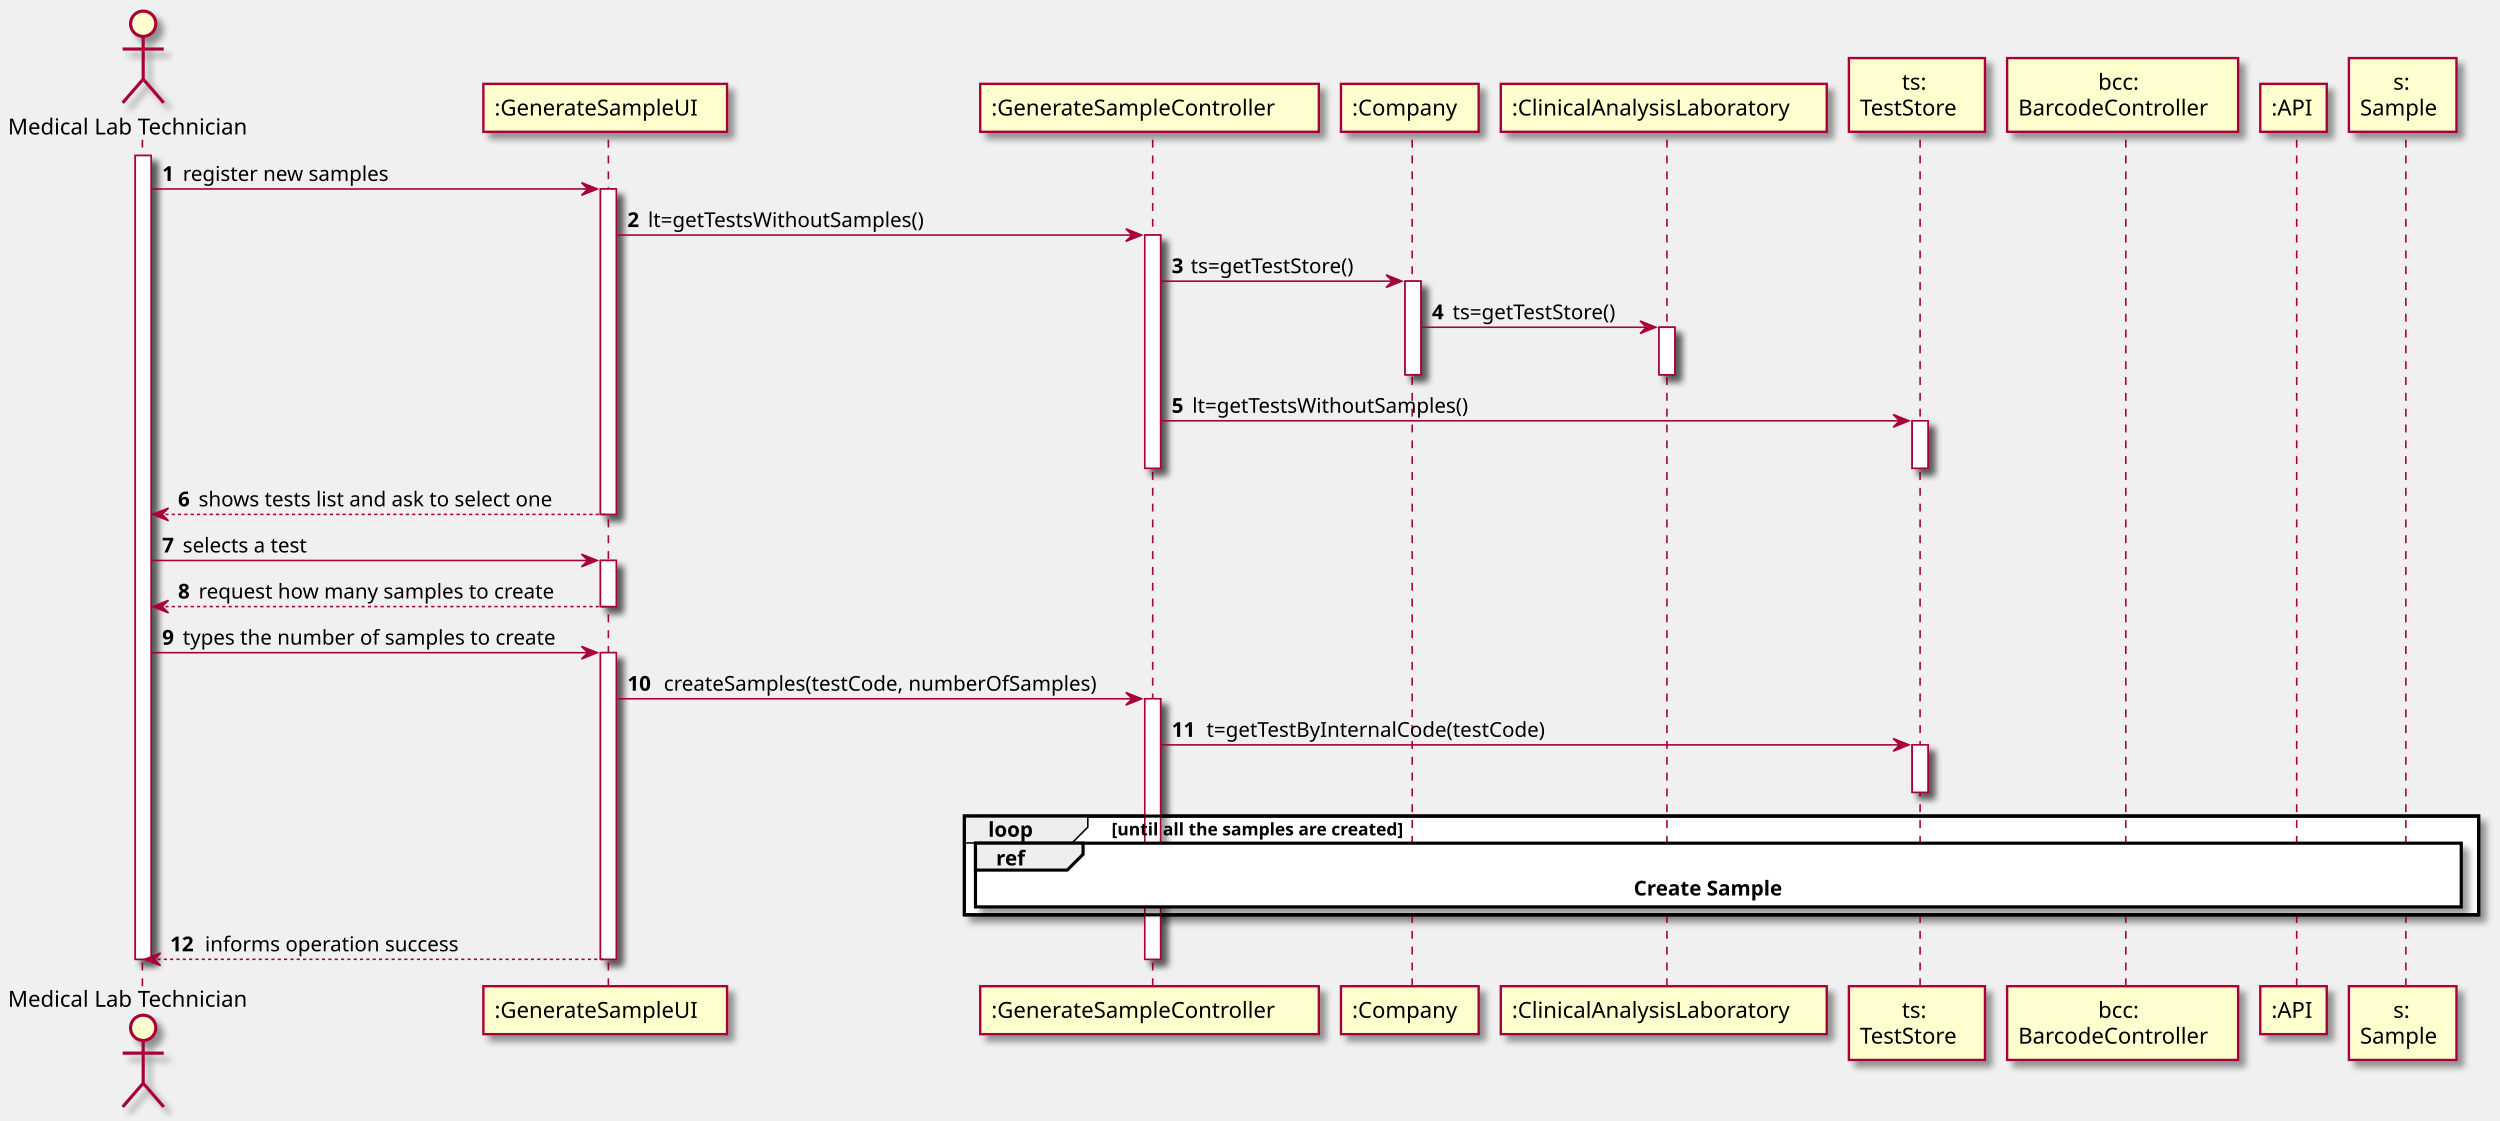
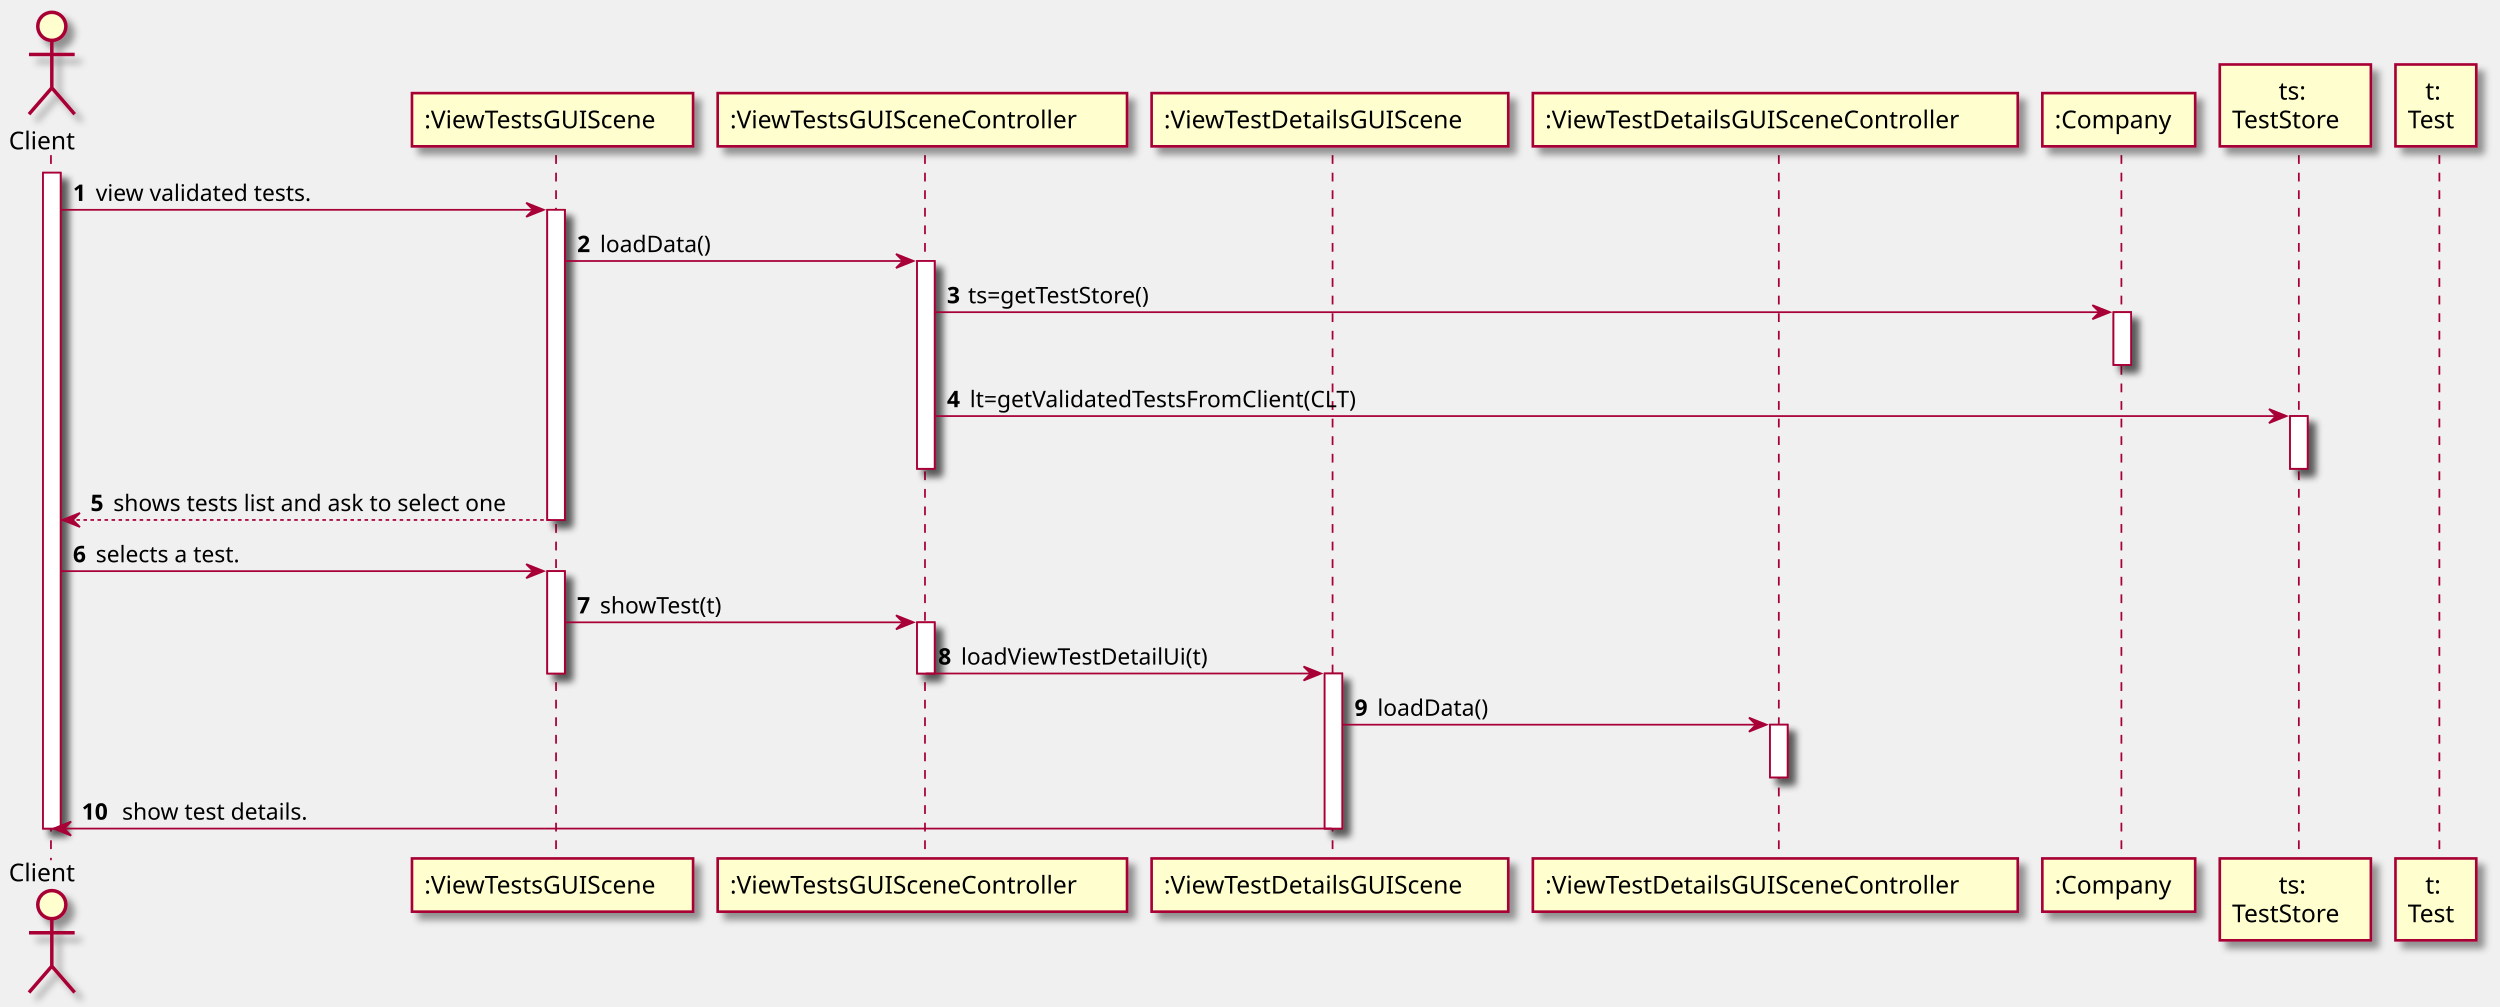
- <svg xmlns="http://www.w3.org/2000/svg" contentScriptType="application/ecmascript" contentStyleType="text/css" height="708px" preserveAspectRatio="none" style="width:1580px;height:708px;background:#FFFFFF;" version="1.1" viewBox="0 0 1580 708" width="1580px" zoomAndPan="magnify">
+ <svg xmlns="http://www.w3.org/2000/svg" contentScriptType="application/ecmascript" contentStyleType="text/css" height="573px" preserveAspectRatio="none" style="width:1423px;height:573px;background:#FFFFFF;" version="1.1" viewBox="0 0 1423 573" width="1423px" zoomAndPan="magnify">
  <defs>
-     <filter height="300%" id="f1cag9gvpt65w8" width="300%" x="-1" y="-1">
+     <filter height="300%" id="f1392zudvyxl4o" width="300%" x="-1" y="-1">
      <feGaussianBlur result="blurOut" stdDeviation="2.0" />
      <feColorMatrix in="blurOut" result="blurOut2" type="matrix" values="0 0 0 0 0 0 0 0 0 0 0 0 0 0 0 0 0 0 .4 0" />
      <feOffset dx="4.0" dy="4.0" in="blurOut2" result="blurOut3" />
      <feBlend in="SourceGraphic" in2="blurOut3" mode="normal" />
    </filter>
  </defs>
  <g>
-     <rect fill="#FFFFFF" filter="url(#f1cag9gvpt65w8)" height="507.992" style="stroke:#A80036;stroke-width:1.0;" width="10" x="85.5" y="98.297" />
-     <rect fill="#FFFFFF" filter="url(#f1cag9gvpt65w8)" height="205.664" style="stroke:#A80036;stroke-width:1.0;" width="10" x="379.5" y="119.43" />
-     <rect fill="#FFFFFF" filter="url(#f1cag9gvpt65w8)" height="29.133" style="stroke:#A80036;stroke-width:1.0;" width="10" x="379.5" y="354.227" />
-     <rect fill="#FFFFFF" filter="url(#f1cag9gvpt65w8)" height="193.797" style="stroke:#A80036;stroke-width:1.0;" width="10" x="379.5" y="412.492" />
-     <rect fill="#FFFFFF" filter="url(#f1cag9gvpt65w8)" height="147.398" style="stroke:#A80036;stroke-width:1.0;" width="10" x="723.5" y="148.562" />
-     <rect fill="#FFFFFF" filter="url(#f1cag9gvpt65w8)" height="164.664" style="stroke:#A80036;stroke-width:1.0;" width="10" x="723.5" y="441.625" />
-     <rect fill="#FFFFFF" filter="url(#f1cag9gvpt65w8)" height="59.133" style="stroke:#A80036;stroke-width:1.0;" width="10" x="888" y="177.695" />
-     <rect fill="#FFFFFF" filter="url(#f1cag9gvpt65w8)" height="30" style="stroke:#A80036;stroke-width:1.0;" width="10" x="1048.5" y="206.828" />
-     <rect fill="#FFFFFF" filter="url(#f1cag9gvpt65w8)" height="30" style="stroke:#A80036;stroke-width:1.0;" width="10" x="1208.5" y="265.961" />
-     <rect fill="#FFFFFF" filter="url(#f1cag9gvpt65w8)" height="30" style="stroke:#A80036;stroke-width:1.0;" width="10" x="1208.5" y="470.758" />
-     <rect fill="#FFFFFF" filter="url(#f1cag9gvpt65w8)" height="62.398" style="stroke:#000000;stroke-width:2.0;" width="957" x="609.5" y="515.758" />
-     <line style="stroke:#A80036;stroke-width:1.0;stroke-dasharray:5.0,5.0;" x1="90" x2="90" y1="88.297" y2="624.289" />
-     <line style="stroke:#A80036;stroke-width:1.0;stroke-dasharray:5.0,5.0;" x1="384.5" x2="384.5" y1="88.297" y2="624.289" />
-     <line style="stroke:#A80036;stroke-width:1.0;stroke-dasharray:5.0,5.0;" x1="728.5" x2="728.5" y1="88.297" y2="624.289" />
-     <line style="stroke:#A80036;stroke-width:1.0;stroke-dasharray:5.0,5.0;" x1="892.5" x2="892.5" y1="88.297" y2="624.289" />
-     <line style="stroke:#A80036;stroke-width:1.0;stroke-dasharray:5.0,5.0;" x1="1053.5" x2="1053.5" y1="88.297" y2="624.289" />
-     <line style="stroke:#A80036;stroke-width:1.0;stroke-dasharray:5.0,5.0;" x1="1213.5" x2="1213.5" y1="88.297" y2="624.289" />
-     <line style="stroke:#A80036;stroke-width:1.0;stroke-dasharray:5.0,5.0;" x1="1343.5" x2="1343.5" y1="88.297" y2="624.289" />
-     <line style="stroke:#A80036;stroke-width:1.0;stroke-dasharray:5.0,5.0;" x1="1451.5" x2="1451.5" y1="88.297" y2="624.289" />
-     <line style="stroke:#A80036;stroke-width:1.0;stroke-dasharray:5.0,5.0;" x1="1520.5" x2="1520.5" y1="88.297" y2="624.289" />
-     <text fill="#000000" font-family="sans-serif" font-size="14" lengthAdjust="spacing" textLength="165" x="5" y="84.995">Medical Lab Technician</text>
-     <ellipse cx="90.5" cy="15" fill="#FEFECE" filter="url(#f1cag9gvpt65w8)" rx="8" ry="8" style="stroke:#A80036;stroke-width:2.0;" />
-     <path d="M90.5,23 L90.5,50 M77.5,31 L103.5,31 M90.5,50 L77.5,65 M90.5,50 L103.5,65 " fill="none" filter="url(#f1cag9gvpt65w8)" style="stroke:#A80036;stroke-width:2.0;" />
-     <text fill="#000000" font-family="sans-serif" font-size="14" lengthAdjust="spacing" textLength="165" x="5" y="636.284">Medical Lab Technician</text>
-     <ellipse cx="90.5" cy="649.586" fill="#FEFECE" filter="url(#f1cag9gvpt65w8)" rx="8" ry="8" style="stroke:#A80036;stroke-width:2.0;" />
-     <path d="M90.5,657.586 L90.5,684.586 M77.5,665.586 L103.5,665.586 M90.5,684.586 L77.5,699.586 M90.5,684.586 L103.5,699.586 " fill="none" filter="url(#f1cag9gvpt65w8)" style="stroke:#A80036;stroke-width:2.0;" />
-     <rect fill="#FEFECE" filter="url(#f1cag9gvpt65w8)" height="30.297" style="stroke:#A80036;stroke-width:1.5;" width="154" x="305.5" y="53" />
-     <text fill="#000000" font-family="sans-serif" font-size="14" lengthAdjust="spacing" textLength="140" x="312.5" y="72.995">:GenerateSampleUI</text>
-     <rect fill="#FEFECE" filter="url(#f1cag9gvpt65w8)" height="30.297" style="stroke:#A80036;stroke-width:1.5;" width="154" x="305.5" y="623.289" />
-     <text fill="#000000" font-family="sans-serif" font-size="14" lengthAdjust="spacing" textLength="140" x="312.5" y="643.284">:GenerateSampleUI</text>
-     <rect fill="#FEFECE" filter="url(#f1cag9gvpt65w8)" height="30.297" style="stroke:#A80036;stroke-width:1.5;" width="214" x="619.5" y="53" />
-     <text fill="#000000" font-family="sans-serif" font-size="14" lengthAdjust="spacing" textLength="200" x="626.5" y="72.995">:GenerateSampleController</text>
-     <rect fill="#FEFECE" filter="url(#f1cag9gvpt65w8)" height="30.297" style="stroke:#A80036;stroke-width:1.5;" width="214" x="619.5" y="623.289" />
-     <text fill="#000000" font-family="sans-serif" font-size="14" lengthAdjust="spacing" textLength="200" x="626.5" y="643.284">:GenerateSampleController</text>
-     <rect fill="#FEFECE" filter="url(#f1cag9gvpt65w8)" height="30.297" style="stroke:#A80036;stroke-width:1.5;" width="87" x="847.5" y="53" />
-     <text fill="#000000" font-family="sans-serif" font-size="14" lengthAdjust="spacing" textLength="73" x="854.5" y="72.995">:Company</text>
-     <rect fill="#FEFECE" filter="url(#f1cag9gvpt65w8)" height="30.297" style="stroke:#A80036;stroke-width:1.5;" width="87" x="847.5" y="623.289" />
-     <text fill="#000000" font-family="sans-serif" font-size="14" lengthAdjust="spacing" textLength="73" x="854.5" y="643.284">:Company</text>
-     <rect fill="#FEFECE" filter="url(#f1cag9gvpt65w8)" height="30.297" style="stroke:#A80036;stroke-width:1.5;" width="206" x="948.5" y="53" />
-     <text fill="#000000" font-family="sans-serif" font-size="14" lengthAdjust="spacing" textLength="192" x="955.5" y="72.995">:ClinicalAnalysisLaboratory</text>
-     <rect fill="#FEFECE" filter="url(#f1cag9gvpt65w8)" height="30.297" style="stroke:#A80036;stroke-width:1.5;" width="206" x="948.5" y="623.289" />
-     <text fill="#000000" font-family="sans-serif" font-size="14" lengthAdjust="spacing" textLength="192" x="955.5" y="643.284">:ClinicalAnalysisLaboratory</text>
-     <rect fill="#FEFECE" filter="url(#f1cag9gvpt65w8)" height="46.594" style="stroke:#A80036;stroke-width:1.5;" width="86" x="1168.5" y="36.703" />
-     <text fill="#000000" font-family="sans-serif" font-size="14" lengthAdjust="spacing" textLength="19" x="1202" y="56.698">ts:</text>
-     <text fill="#000000" font-family="sans-serif" font-size="14" lengthAdjust="spacing" textLength="72" x="1175.5" y="72.995">TestStore</text>
-     <rect fill="#FEFECE" filter="url(#f1cag9gvpt65w8)" height="46.594" style="stroke:#A80036;stroke-width:1.5;" width="86" x="1168.5" y="623.289" />
-     <text fill="#000000" font-family="sans-serif" font-size="14" lengthAdjust="spacing" textLength="19" x="1202" y="643.284">ts:</text>
-     <text fill="#000000" font-family="sans-serif" font-size="14" lengthAdjust="spacing" textLength="72" x="1175.5" y="659.581">TestStore</text>
-     <rect fill="#FEFECE" filter="url(#f1cag9gvpt65w8)" height="46.594" style="stroke:#A80036;stroke-width:1.5;" width="146" x="1268.5" y="36.703" />
-     <text fill="#000000" font-family="sans-serif" font-size="14" lengthAdjust="spacing" textLength="31" x="1326" y="56.698">bcc:</text>
-     <text fill="#000000" font-family="sans-serif" font-size="14" lengthAdjust="spacing" textLength="132" x="1275.5" y="72.995">BarcodeController</text>
-     <rect fill="#FEFECE" filter="url(#f1cag9gvpt65w8)" height="46.594" style="stroke:#A80036;stroke-width:1.5;" width="146" x="1268.5" y="623.289" />
-     <text fill="#000000" font-family="sans-serif" font-size="14" lengthAdjust="spacing" textLength="31" x="1326" y="643.284">bcc:</text>
-     <text fill="#000000" font-family="sans-serif" font-size="14" lengthAdjust="spacing" textLength="132" x="1275.5" y="659.581">BarcodeController</text>
-     <rect fill="#FEFECE" filter="url(#f1cag9gvpt65w8)" height="30.297" style="stroke:#A80036;stroke-width:1.5;" width="42" x="1428.5" y="53" />
-     <text fill="#000000" font-family="sans-serif" font-size="14" lengthAdjust="spacing" textLength="28" x="1435.5" y="72.995">:API</text>
-     <rect fill="#FEFECE" filter="url(#f1cag9gvpt65w8)" height="30.297" style="stroke:#A80036;stroke-width:1.5;" width="42" x="1428.5" y="623.289" />
-     <text fill="#000000" font-family="sans-serif" font-size="14" lengthAdjust="spacing" textLength="28" x="1435.5" y="643.284">:API</text>
-     <rect fill="#FEFECE" filter="url(#f1cag9gvpt65w8)" height="46.594" style="stroke:#A80036;stroke-width:1.5;" width="68" x="1484.5" y="36.703" />
-     <text fill="#000000" font-family="sans-serif" font-size="14" lengthAdjust="spacing" textLength="12" x="1512.5" y="56.698">s:</text>
-     <text fill="#000000" font-family="sans-serif" font-size="14" lengthAdjust="spacing" textLength="54" x="1491.5" y="72.995">Sample</text>
-     <rect fill="#FEFECE" filter="url(#f1cag9gvpt65w8)" height="46.594" style="stroke:#A80036;stroke-width:1.5;" width="68" x="1484.5" y="623.289" />
-     <text fill="#000000" font-family="sans-serif" font-size="14" lengthAdjust="spacing" textLength="12" x="1512.5" y="643.284">s:</text>
-     <text fill="#000000" font-family="sans-serif" font-size="14" lengthAdjust="spacing" textLength="54" x="1491.5" y="659.581">Sample</text>
-     <rect fill="#FFFFFF" filter="url(#f1cag9gvpt65w8)" height="507.992" style="stroke:#A80036;stroke-width:1.0;" width="10" x="85.5" y="98.297" />
-     <rect fill="#FFFFFF" filter="url(#f1cag9gvpt65w8)" height="205.664" style="stroke:#A80036;stroke-width:1.0;" width="10" x="379.5" y="119.43" />
-     <rect fill="#FFFFFF" filter="url(#f1cag9gvpt65w8)" height="29.133" style="stroke:#A80036;stroke-width:1.0;" width="10" x="379.5" y="354.227" />
-     <rect fill="#FFFFFF" filter="url(#f1cag9gvpt65w8)" height="193.797" style="stroke:#A80036;stroke-width:1.0;" width="10" x="379.5" y="412.492" />
-     <rect fill="#FFFFFF" filter="url(#f1cag9gvpt65w8)" height="147.398" style="stroke:#A80036;stroke-width:1.0;" width="10" x="723.5" y="148.562" />
-     <rect fill="#FFFFFF" filter="url(#f1cag9gvpt65w8)" height="164.664" style="stroke:#A80036;stroke-width:1.0;" width="10" x="723.5" y="441.625" />
-     <rect fill="#FFFFFF" filter="url(#f1cag9gvpt65w8)" height="59.133" style="stroke:#A80036;stroke-width:1.0;" width="10" x="888" y="177.695" />
-     <rect fill="#FFFFFF" filter="url(#f1cag9gvpt65w8)" height="30" style="stroke:#A80036;stroke-width:1.0;" width="10" x="1048.5" y="206.828" />
-     <rect fill="#FFFFFF" filter="url(#f1cag9gvpt65w8)" height="30" style="stroke:#A80036;stroke-width:1.0;" width="10" x="1208.5" y="265.961" />
-     <rect fill="#FFFFFF" filter="url(#f1cag9gvpt65w8)" height="30" style="stroke:#A80036;stroke-width:1.0;" width="10" x="1208.5" y="470.758" />
-     <polygon fill="#A80036" points="367.5,115.43,377.5,119.43,367.5,123.43,371.5,119.43" style="stroke:#A80036;stroke-width:1.0;" />
-     <line style="stroke:#A80036;stroke-width:1.0;" x1="95.5" x2="373.5" y1="119.43" y2="119.43" />
-     <text fill="#000000" font-family="sans-serif" font-size="13" font-weight="bold" lengthAdjust="spacing" textLength="9" x="102.5" y="114.364">1</text>
-     <text fill="#000000" font-family="sans-serif" font-size="13" lengthAdjust="spacing" textLength="138" x="115.5" y="114.364">register new samples</text>
-     <polygon fill="#A80036" points="711.5,144.562,721.5,148.562,711.5,152.562,715.5,148.562" style="stroke:#A80036;stroke-width:1.0;" />
-     <line style="stroke:#A80036;stroke-width:1.0;" x1="389.5" x2="717.5" y1="148.562" y2="148.562" />
-     <text fill="#000000" font-family="sans-serif" font-size="13" font-weight="bold" lengthAdjust="spacing" textLength="9" x="396.5" y="143.497">2</text>
-     <text fill="#000000" font-family="sans-serif" font-size="13" lengthAdjust="spacing" textLength="189" x="409.5" y="143.497">lt=getTestsWithoutSamples()</text>
-     <polygon fill="#A80036" points="876,173.695,886,177.695,876,181.695,880,177.695" style="stroke:#A80036;stroke-width:1.0;" />
-     <line style="stroke:#A80036;stroke-width:1.0;" x1="733.5" x2="882" y1="177.695" y2="177.695" />
-     <text fill="#000000" font-family="sans-serif" font-size="13" font-weight="bold" lengthAdjust="spacing" textLength="8" x="740.5" y="172.629">3</text>
-     <text fill="#000000" font-family="sans-serif" font-size="13" lengthAdjust="spacing" textLength="115" x="752.5" y="172.629">ts=getTestStore()</text>
-     <polygon fill="#A80036" points="1036.5,202.828,1046.5,206.828,1036.5,210.828,1040.5,206.828" style="stroke:#A80036;stroke-width:1.0;" />
-     <line style="stroke:#A80036;stroke-width:1.0;" x1="898" x2="1042.5" y1="206.828" y2="206.828" />
-     <text fill="#000000" font-family="sans-serif" font-size="13" font-weight="bold" lengthAdjust="spacing" textLength="9" x="905" y="201.762">4</text>
-     <text fill="#000000" font-family="sans-serif" font-size="13" lengthAdjust="spacing" textLength="115" x="918" y="201.762">ts=getTestStore()</text>
-     <polygon fill="#A80036" points="1196.5,261.961,1206.5,265.961,1196.5,269.961,1200.5,265.961" style="stroke:#A80036;stroke-width:1.0;" />
-     <line style="stroke:#A80036;stroke-width:1.0;" x1="733.5" x2="1202.5" y1="265.961" y2="265.961" />
-     <text fill="#000000" font-family="sans-serif" font-size="13" font-weight="bold" lengthAdjust="spacing" textLength="9" x="740.5" y="260.895">5</text>
-     <text fill="#000000" font-family="sans-serif" font-size="13" lengthAdjust="spacing" textLength="189" x="753.5" y="260.895">lt=getTestsWithoutSamples()</text>
-     <polygon fill="#A80036" points="106.5,321.094,96.5,325.094,106.5,329.094,102.5,325.094" style="stroke:#A80036;stroke-width:1.0;" />
-     <line style="stroke:#A80036;stroke-width:1.0;stroke-dasharray:2.0,2.0;" x1="100.5" x2="383.5" y1="325.094" y2="325.094" />
-     <text fill="#000000" font-family="sans-serif" font-size="13" font-weight="bold" lengthAdjust="spacing" textLength="9" x="112.5" y="320.028">6</text>
-     <text fill="#000000" font-family="sans-serif" font-size="13" lengthAdjust="spacing" textLength="240" x="125.5" y="320.028">shows tests list and ask to select one</text>
-     <polygon fill="#A80036" points="367.5,350.227,377.5,354.227,367.5,358.227,371.5,354.227" style="stroke:#A80036;stroke-width:1.0;" />
-     <line style="stroke:#A80036;stroke-width:1.0;" x1="95.5" x2="373.5" y1="354.227" y2="354.227" />
-     <text fill="#000000" font-family="sans-serif" font-size="13" font-weight="bold" lengthAdjust="spacing" textLength="9" x="102.5" y="349.161">7</text>
-     <text fill="#000000" font-family="sans-serif" font-size="13" lengthAdjust="spacing" textLength="86" x="115.5" y="349.161">selects a test</text>
-     <polygon fill="#A80036" points="106.5,379.359,96.5,383.359,106.5,387.359,102.5,383.359" style="stroke:#A80036;stroke-width:1.0;" />
-     <line style="stroke:#A80036;stroke-width:1.0;stroke-dasharray:2.0,2.0;" x1="100.5" x2="383.5" y1="383.359" y2="383.359" />
-     <text fill="#000000" font-family="sans-serif" font-size="13" font-weight="bold" lengthAdjust="spacing" textLength="9" x="112.5" y="378.293">8</text>
-     <text fill="#000000" font-family="sans-serif" font-size="13" lengthAdjust="spacing" textLength="241" x="125.5" y="378.293">request how many samples to create</text>
-     <polygon fill="#A80036" points="367.5,408.492,377.5,412.492,367.5,416.492,371.5,412.492" style="stroke:#A80036;stroke-width:1.0;" />
-     <line style="stroke:#A80036;stroke-width:1.0;" x1="95.5" x2="373.5" y1="412.492" y2="412.492" />
-     <text fill="#000000" font-family="sans-serif" font-size="13" font-weight="bold" lengthAdjust="spacing" textLength="9" x="102.5" y="407.426">9</text>
-     <text fill="#000000" font-family="sans-serif" font-size="13" lengthAdjust="spacing" textLength="252" x="115.5" y="407.426">types the number of samples to create</text>
-     <polygon fill="#A80036" points="711.5,437.625,721.5,441.625,711.5,445.625,715.5,441.625" style="stroke:#A80036;stroke-width:1.0;" />
-     <line style="stroke:#A80036;stroke-width:1.0;" x1="389.5" x2="717.5" y1="441.625" y2="441.625" />
-     <text fill="#000000" font-family="sans-serif" font-size="13" font-weight="bold" lengthAdjust="spacing" textLength="19" x="396.5" y="436.559">10</text>
-     <text fill="#000000" font-family="sans-serif" font-size="13" lengthAdjust="spacing" textLength="292" x="419.5" y="436.559">createSamples(testCode, numberOfSamples)</text>
-     <polygon fill="#A80036" points="1196.5,466.758,1206.5,470.758,1196.5,474.758,1200.5,470.758" style="stroke:#A80036;stroke-width:1.0;" />
-     <line style="stroke:#A80036;stroke-width:1.0;" x1="733.5" x2="1202.5" y1="470.758" y2="470.758" />
-     <text fill="#000000" font-family="sans-serif" font-size="13" font-weight="bold" lengthAdjust="spacing" textLength="18" x="740.5" y="465.692">11</text>
-     <text fill="#000000" font-family="sans-serif" font-size="13" lengthAdjust="spacing" textLength="229" x="762.5" y="465.692">t=getTestByInternalCode(testCode)</text>
-     <path d="M609.5,515.758 L687.5,515.758 L687.5,522.758 L677.5,532.758 L609.5,532.758 L609.5,515.758 " fill="#EEEEEE" style="stroke:#000000;stroke-width:1.0;" />
-     <rect fill="none" height="62.398" style="stroke:#000000;stroke-width:2.0;" width="957" x="609.5" y="515.758" />
-     <text fill="#000000" font-family="sans-serif" font-size="13" font-weight="bold" lengthAdjust="spacing" textLength="33" x="624.5" y="528.825">loop</text>
-     <text fill="#000000" font-family="sans-serif" font-size="11" font-weight="bold" lengthAdjust="spacing" textLength="228" x="702.5" y="527.968">[until all the samples are created]</text>
-     <rect fill="#FFFFFF" filter="url(#f1cag9gvpt65w8)" height="40.266" style="stroke:#000000;stroke-width:2.0;" width="939" x="616.5" y="532.891" />
-     <polygon fill="#EEEEEE" points="616.5,532.891,684.5,532.891,684.5,539.891,674.5,549.891,616.5,549.891,616.5,532.891" style="stroke:#000000;stroke-width:2.0;" />
-     <text fill="#000000" font-family="sans-serif" font-size="13" font-weight="bold" lengthAdjust="spacing" textLength="23" x="629.5" y="546.957">ref</text>
-     <text fill="#000000" font-family="sans-serif" font-size="13" font-weight="bold" lengthAdjust="spacing" textLength="111" x="1032.5" y="565.957">Create Sample</text>
-     <polygon fill="#A80036" points="101.5,602.289,91.5,606.289,101.5,610.289,97.5,606.289" style="stroke:#A80036;stroke-width:1.0;" />
-     <line style="stroke:#A80036;stroke-width:1.0;stroke-dasharray:2.0,2.0;" x1="95.5" x2="383.5" y1="606.289" y2="606.289" />
-     <text fill="#000000" font-family="sans-serif" font-size="13" font-weight="bold" lengthAdjust="spacing" textLength="18" x="107.5" y="601.223">12</text>
-     <text fill="#000000" font-family="sans-serif" font-size="13" lengthAdjust="spacing" textLength="169" x="129.5" y="601.223">informs operation success</text>
+     <rect fill="#FFFFFF" filter="url(#f1392zudvyxl4o)" height="373.328" style="stroke:#A80036;stroke-width:1.0;" width="10" x="24.5" y="98.297" />
+     <rect fill="#FFFFFF" filter="url(#f1392zudvyxl4o)" height="176.531" style="stroke:#A80036;stroke-width:1.0;" width="10" x="311.5" y="119.43" />
+     <rect fill="#FFFFFF" filter="url(#f1392zudvyxl4o)" height="58.266" style="stroke:#A80036;stroke-width:1.0;" width="10" x="311.5" y="325.094" />
+     <rect fill="#FFFFFF" filter="url(#f1392zudvyxl4o)" height="118.266" style="stroke:#A80036;stroke-width:1.0;" width="10" x="522" y="148.562" />
+     <rect fill="#FFFFFF" filter="url(#f1392zudvyxl4o)" height="29.133" style="stroke:#A80036;stroke-width:1.0;" width="10" x="522" y="354.227" />
+     <rect fill="#FFFFFF" filter="url(#f1392zudvyxl4o)" height="88.266" style="stroke:#A80036;stroke-width:1.0;" width="10" x="754" y="383.359" />
+     <rect fill="#FFFFFF" filter="url(#f1392zudvyxl4o)" height="30" style="stroke:#A80036;stroke-width:1.0;" width="10" x="1007.5" y="412.492" />
+     <rect fill="#FFFFFF" filter="url(#f1392zudvyxl4o)" height="30" style="stroke:#A80036;stroke-width:1.0;" width="10" x="1203" y="177.695" />
+     <rect fill="#FFFFFF" filter="url(#f1392zudvyxl4o)" height="30" style="stroke:#A80036;stroke-width:1.0;" width="10" x="1303.5" y="236.828" />
+     <line style="stroke:#A80036;stroke-width:1.0;stroke-dasharray:5.0,5.0;" x1="29" x2="29" y1="88.297" y2="489.625" />
+     <line style="stroke:#A80036;stroke-width:1.0;stroke-dasharray:5.0,5.0;" x1="316.5" x2="316.5" y1="88.297" y2="489.625" />
+     <line style="stroke:#A80036;stroke-width:1.0;stroke-dasharray:5.0,5.0;" x1="526.5" x2="526.5" y1="88.297" y2="489.625" />
+     <line style="stroke:#A80036;stroke-width:1.0;stroke-dasharray:5.0,5.0;" x1="758.5" x2="758.5" y1="88.297" y2="489.625" />
+     <line style="stroke:#A80036;stroke-width:1.0;stroke-dasharray:5.0,5.0;" x1="1012.5" x2="1012.5" y1="88.297" y2="489.625" />
+     <line style="stroke:#A80036;stroke-width:1.0;stroke-dasharray:5.0,5.0;" x1="1207.5" x2="1207.5" y1="88.297" y2="489.625" />
+     <line style="stroke:#A80036;stroke-width:1.0;stroke-dasharray:5.0,5.0;" x1="1308.5" x2="1308.5" y1="88.297" y2="489.625" />
+     <line style="stroke:#A80036;stroke-width:1.0;stroke-dasharray:5.0,5.0;" x1="1388.5" x2="1388.5" y1="88.297" y2="489.625" />
+     <text fill="#000000" font-family="sans-serif" font-size="14" lengthAdjust="spacing" textLength="43" x="5" y="84.995">Client</text>
+     <ellipse cx="29.5" cy="15" fill="#FEFECE" filter="url(#f1392zudvyxl4o)" rx="8" ry="8" style="stroke:#A80036;stroke-width:2.0;" />
+     <path d="M29.5,23 L29.5,50 M16.5,31 L42.5,31 M29.5,50 L16.5,65 M29.5,50 L42.5,65 " fill="none" filter="url(#f1392zudvyxl4o)" style="stroke:#A80036;stroke-width:2.0;" />
+     <text fill="#000000" font-family="sans-serif" font-size="14" lengthAdjust="spacing" textLength="43" x="5" y="501.62">Client</text>
+     <ellipse cx="29.5" cy="514.922" fill="#FEFECE" filter="url(#f1392zudvyxl4o)" rx="8" ry="8" style="stroke:#A80036;stroke-width:2.0;" />
+     <path d="M29.5,522.922 L29.5,549.922 M16.5,530.922 L42.5,530.922 M29.5,549.922 L16.5,564.922 M29.5,549.922 L42.5,564.922 " fill="none" filter="url(#f1392zudvyxl4o)" style="stroke:#A80036;stroke-width:2.0;" />
+     <rect fill="#FEFECE" filter="url(#f1392zudvyxl4o)" height="30.297" style="stroke:#A80036;stroke-width:1.5;" width="160" x="234.5" y="53" />
+     <text fill="#000000" font-family="sans-serif" font-size="14" lengthAdjust="spacing" textLength="146" x="241.5" y="72.995">:ViewTestsGUIScene</text>
+     <rect fill="#FEFECE" filter="url(#f1392zudvyxl4o)" height="30.297" style="stroke:#A80036;stroke-width:1.5;" width="160" x="234.5" y="488.625" />
+     <text fill="#000000" font-family="sans-serif" font-size="14" lengthAdjust="spacing" textLength="146" x="241.5" y="508.62">:ViewTestsGUIScene</text>
+     <rect fill="#FEFECE" filter="url(#f1392zudvyxl4o)" height="30.297" style="stroke:#A80036;stroke-width:1.5;" width="233" x="408.5" y="53" />
+     <text fill="#000000" font-family="sans-serif" font-size="14" lengthAdjust="spacing" textLength="219" x="415.5" y="72.995">:ViewTestsGUISceneController</text>
+     <rect fill="#FEFECE" filter="url(#f1392zudvyxl4o)" height="30.297" style="stroke:#A80036;stroke-width:1.5;" width="233" x="408.5" y="488.625" />
+     <text fill="#000000" font-family="sans-serif" font-size="14" lengthAdjust="spacing" textLength="219" x="415.5" y="508.62">:ViewTestsGUISceneController</text>
+     <rect fill="#FEFECE" filter="url(#f1392zudvyxl4o)" height="30.297" style="stroke:#A80036;stroke-width:1.5;" width="203" x="655.5" y="53" />
+     <text fill="#000000" font-family="sans-serif" font-size="14" lengthAdjust="spacing" textLength="189" x="662.5" y="72.995">:ViewTestDetailsGUIScene</text>
+     <rect fill="#FEFECE" filter="url(#f1392zudvyxl4o)" height="30.297" style="stroke:#A80036;stroke-width:1.5;" width="203" x="655.5" y="488.625" />
+     <text fill="#000000" font-family="sans-serif" font-size="14" lengthAdjust="spacing" textLength="189" x="662.5" y="508.62">:ViewTestDetailsGUIScene</text>
+     <rect fill="#FEFECE" filter="url(#f1392zudvyxl4o)" height="30.297" style="stroke:#A80036;stroke-width:1.5;" width="276" x="872.5" y="53" />
+     <text fill="#000000" font-family="sans-serif" font-size="14" lengthAdjust="spacing" textLength="262" x="879.5" y="72.995">:ViewTestDetailsGUISceneController</text>
+     <rect fill="#FEFECE" filter="url(#f1392zudvyxl4o)" height="30.297" style="stroke:#A80036;stroke-width:1.5;" width="276" x="872.5" y="488.625" />
+     <text fill="#000000" font-family="sans-serif" font-size="14" lengthAdjust="spacing" textLength="262" x="879.5" y="508.62">:ViewTestDetailsGUISceneController</text>
+     <rect fill="#FEFECE" filter="url(#f1392zudvyxl4o)" height="30.297" style="stroke:#A80036;stroke-width:1.5;" width="87" x="1162.5" y="53" />
+     <text fill="#000000" font-family="sans-serif" font-size="14" lengthAdjust="spacing" textLength="73" x="1169.5" y="72.995">:Company</text>
+     <rect fill="#FEFECE" filter="url(#f1392zudvyxl4o)" height="30.297" style="stroke:#A80036;stroke-width:1.5;" width="87" x="1162.5" y="488.625" />
+     <text fill="#000000" font-family="sans-serif" font-size="14" lengthAdjust="spacing" textLength="73" x="1169.5" y="508.62">:Company</text>
+     <rect fill="#FEFECE" filter="url(#f1392zudvyxl4o)" height="46.594" style="stroke:#A80036;stroke-width:1.5;" width="86" x="1263.5" y="36.703" />
+     <text fill="#000000" font-family="sans-serif" font-size="14" lengthAdjust="spacing" textLength="19" x="1297" y="56.698">ts:</text>
+     <text fill="#000000" font-family="sans-serif" font-size="14" lengthAdjust="spacing" textLength="72" x="1270.5" y="72.995">TestStore</text>
+     <rect fill="#FEFECE" filter="url(#f1392zudvyxl4o)" height="46.594" style="stroke:#A80036;stroke-width:1.5;" width="86" x="1263.5" y="488.625" />
+     <text fill="#000000" font-family="sans-serif" font-size="14" lengthAdjust="spacing" textLength="19" x="1297" y="508.62">ts:</text>
+     <text fill="#000000" font-family="sans-serif" font-size="14" lengthAdjust="spacing" textLength="72" x="1270.5" y="524.917">TestStore</text>
+     <rect fill="#FEFECE" filter="url(#f1392zudvyxl4o)" height="46.594" style="stroke:#A80036;stroke-width:1.5;" width="46" x="1363.5" y="36.703" />
+     <text fill="#000000" font-family="sans-serif" font-size="14" lengthAdjust="spacing" textLength="12" x="1380.5" y="56.698">t:</text>
+     <text fill="#000000" font-family="sans-serif" font-size="14" lengthAdjust="spacing" textLength="32" x="1370.5" y="72.995">Test</text>
+     <rect fill="#FEFECE" filter="url(#f1392zudvyxl4o)" height="46.594" style="stroke:#A80036;stroke-width:1.5;" width="46" x="1363.5" y="488.625" />
+     <text fill="#000000" font-family="sans-serif" font-size="14" lengthAdjust="spacing" textLength="12" x="1380.5" y="508.62">t:</text>
+     <text fill="#000000" font-family="sans-serif" font-size="14" lengthAdjust="spacing" textLength="32" x="1370.5" y="524.917">Test</text>
+     <rect fill="#FFFFFF" filter="url(#f1392zudvyxl4o)" height="373.328" style="stroke:#A80036;stroke-width:1.0;" width="10" x="24.5" y="98.297" />
+     <rect fill="#FFFFFF" filter="url(#f1392zudvyxl4o)" height="176.531" style="stroke:#A80036;stroke-width:1.0;" width="10" x="311.5" y="119.43" />
+     <rect fill="#FFFFFF" filter="url(#f1392zudvyxl4o)" height="58.266" style="stroke:#A80036;stroke-width:1.0;" width="10" x="311.5" y="325.094" />
+     <rect fill="#FFFFFF" filter="url(#f1392zudvyxl4o)" height="118.266" style="stroke:#A80036;stroke-width:1.0;" width="10" x="522" y="148.562" />
+     <rect fill="#FFFFFF" filter="url(#f1392zudvyxl4o)" height="29.133" style="stroke:#A80036;stroke-width:1.0;" width="10" x="522" y="354.227" />
+     <rect fill="#FFFFFF" filter="url(#f1392zudvyxl4o)" height="88.266" style="stroke:#A80036;stroke-width:1.0;" width="10" x="754" y="383.359" />
+     <rect fill="#FFFFFF" filter="url(#f1392zudvyxl4o)" height="30" style="stroke:#A80036;stroke-width:1.0;" width="10" x="1007.5" y="412.492" />
+     <rect fill="#FFFFFF" filter="url(#f1392zudvyxl4o)" height="30" style="stroke:#A80036;stroke-width:1.0;" width="10" x="1203" y="177.695" />
+     <rect fill="#FFFFFF" filter="url(#f1392zudvyxl4o)" height="30" style="stroke:#A80036;stroke-width:1.0;" width="10" x="1303.5" y="236.828" />
+     <polygon fill="#A80036" points="299.5,115.43,309.5,119.43,299.5,123.43,303.5,119.43" style="stroke:#A80036;stroke-width:1.0;" />
+     <line style="stroke:#A80036;stroke-width:1.0;" x1="34.5" x2="305.5" y1="119.43" y2="119.43" />
+     <text fill="#000000" font-family="sans-serif" font-size="13" font-weight="bold" lengthAdjust="spacing" textLength="9" x="41.5" y="114.364">1</text>
+     <text fill="#000000" font-family="sans-serif" font-size="13" lengthAdjust="spacing" textLength="133" x="54.5" y="114.364">view validated tests.</text>
+     <polygon fill="#A80036" points="510,144.562,520,148.562,510,152.562,514,148.562" style="stroke:#A80036;stroke-width:1.0;" />
+     <line style="stroke:#A80036;stroke-width:1.0;" x1="321.5" x2="516" y1="148.562" y2="148.562" />
+     <text fill="#000000" font-family="sans-serif" font-size="13" font-weight="bold" lengthAdjust="spacing" textLength="9" x="328.5" y="143.497">2</text>
+     <text fill="#000000" font-family="sans-serif" font-size="13" lengthAdjust="spacing" textLength="68" x="341.5" y="143.497">loadData()</text>
+     <polygon fill="#A80036" points="1191,173.695,1201,177.695,1191,181.695,1195,177.695" style="stroke:#A80036;stroke-width:1.0;" />
+     <line style="stroke:#A80036;stroke-width:1.0;" x1="532" x2="1197" y1="177.695" y2="177.695" />
+     <text fill="#000000" font-family="sans-serif" font-size="13" font-weight="bold" lengthAdjust="spacing" textLength="8" x="539" y="172.629">3</text>
+     <text fill="#000000" font-family="sans-serif" font-size="13" lengthAdjust="spacing" textLength="115" x="551" y="172.629">ts=getTestStore()</text>
+     <polygon fill="#A80036" points="1291.5,232.828,1301.5,236.828,1291.5,240.828,1295.5,236.828" style="stroke:#A80036;stroke-width:1.0;" />
+     <line style="stroke:#A80036;stroke-width:1.0;" x1="532" x2="1297.5" y1="236.828" y2="236.828" />
+     <text fill="#000000" font-family="sans-serif" font-size="13" font-weight="bold" lengthAdjust="spacing" textLength="9" x="539" y="231.762">4</text>
+     <text fill="#000000" font-family="sans-serif" font-size="13" lengthAdjust="spacing" textLength="237" x="552" y="231.762">lt=getValidatedTestsFromClient(CLT)</text>
+     <polygon fill="#A80036" points="45.5,291.961,35.5,295.961,45.5,299.961,41.5,295.961" style="stroke:#A80036;stroke-width:1.0;" />
+     <line style="stroke:#A80036;stroke-width:1.0;stroke-dasharray:2.0,2.0;" x1="39.5" x2="315.5" y1="295.961" y2="295.961" />
+     <text fill="#000000" font-family="sans-serif" font-size="13" font-weight="bold" lengthAdjust="spacing" textLength="9" x="51.5" y="290.895">5</text>
+     <text fill="#000000" font-family="sans-serif" font-size="13" lengthAdjust="spacing" textLength="240" x="64.5" y="290.895">shows tests list and ask to select one</text>
+     <polygon fill="#A80036" points="299.5,321.094,309.5,325.094,299.5,329.094,303.5,325.094" style="stroke:#A80036;stroke-width:1.0;" />
+     <line style="stroke:#A80036;stroke-width:1.0;" x1="34.5" x2="305.5" y1="325.094" y2="325.094" />
+     <text fill="#000000" font-family="sans-serif" font-size="13" font-weight="bold" lengthAdjust="spacing" textLength="9" x="41.5" y="320.028">6</text>
+     <text fill="#000000" font-family="sans-serif" font-size="13" lengthAdjust="spacing" textLength="90" x="54.5" y="320.028">selects a test.</text>
+     <polygon fill="#A80036" points="510,350.227,520,354.227,510,358.227,514,354.227" style="stroke:#A80036;stroke-width:1.0;" />
+     <line style="stroke:#A80036;stroke-width:1.0;" x1="321.5" x2="516" y1="354.227" y2="354.227" />
+     <text fill="#000000" font-family="sans-serif" font-size="13" font-weight="bold" lengthAdjust="spacing" textLength="9" x="328.5" y="349.161">7</text>
+     <text fill="#000000" font-family="sans-serif" font-size="13" lengthAdjust="spacing" textLength="77" x="341.5" y="349.161">showTest(t)</text>
+     <polygon fill="#A80036" points="742,379.359,752,383.359,742,387.359,746,383.359" style="stroke:#A80036;stroke-width:1.0;" />
+     <line style="stroke:#A80036;stroke-width:1.0;" x1="527" x2="748" y1="383.359" y2="383.359" />
+     <text fill="#000000" font-family="sans-serif" font-size="13" font-weight="bold" lengthAdjust="spacing" textLength="9" x="534" y="378.293">8</text>
+     <text fill="#000000" font-family="sans-serif" font-size="13" lengthAdjust="spacing" textLength="150" x="547" y="378.293">loadViewTestDetailUi(t)</text>
+     <polygon fill="#A80036" points="995.5,408.492,1005.5,412.492,995.5,416.492,999.5,412.492" style="stroke:#A80036;stroke-width:1.0;" />
+     <line style="stroke:#A80036;stroke-width:1.0;" x1="764" x2="1001.5" y1="412.492" y2="412.492" />
+     <text fill="#000000" font-family="sans-serif" font-size="13" font-weight="bold" lengthAdjust="spacing" textLength="9" x="771" y="407.426">9</text>
+     <text fill="#000000" font-family="sans-serif" font-size="13" lengthAdjust="spacing" textLength="68" x="784" y="407.426">loadData()</text>
+     <polygon fill="#A80036" points="40.5,467.625,30.5,471.625,40.5,475.625,36.5,471.625" style="stroke:#A80036;stroke-width:1.0;" />
+     <line style="stroke:#A80036;stroke-width:1.0;" x1="34.5" x2="758" y1="471.625" y2="471.625" />
+     <text fill="#000000" font-family="sans-serif" font-size="13" font-weight="bold" lengthAdjust="spacing" textLength="19" x="46.5" y="466.559">10</text>
+     <text fill="#000000" font-family="sans-serif" font-size="13" lengthAdjust="spacing" textLength="113" x="69.5" y="466.559">show test details.</text>
  </g>
</svg>
